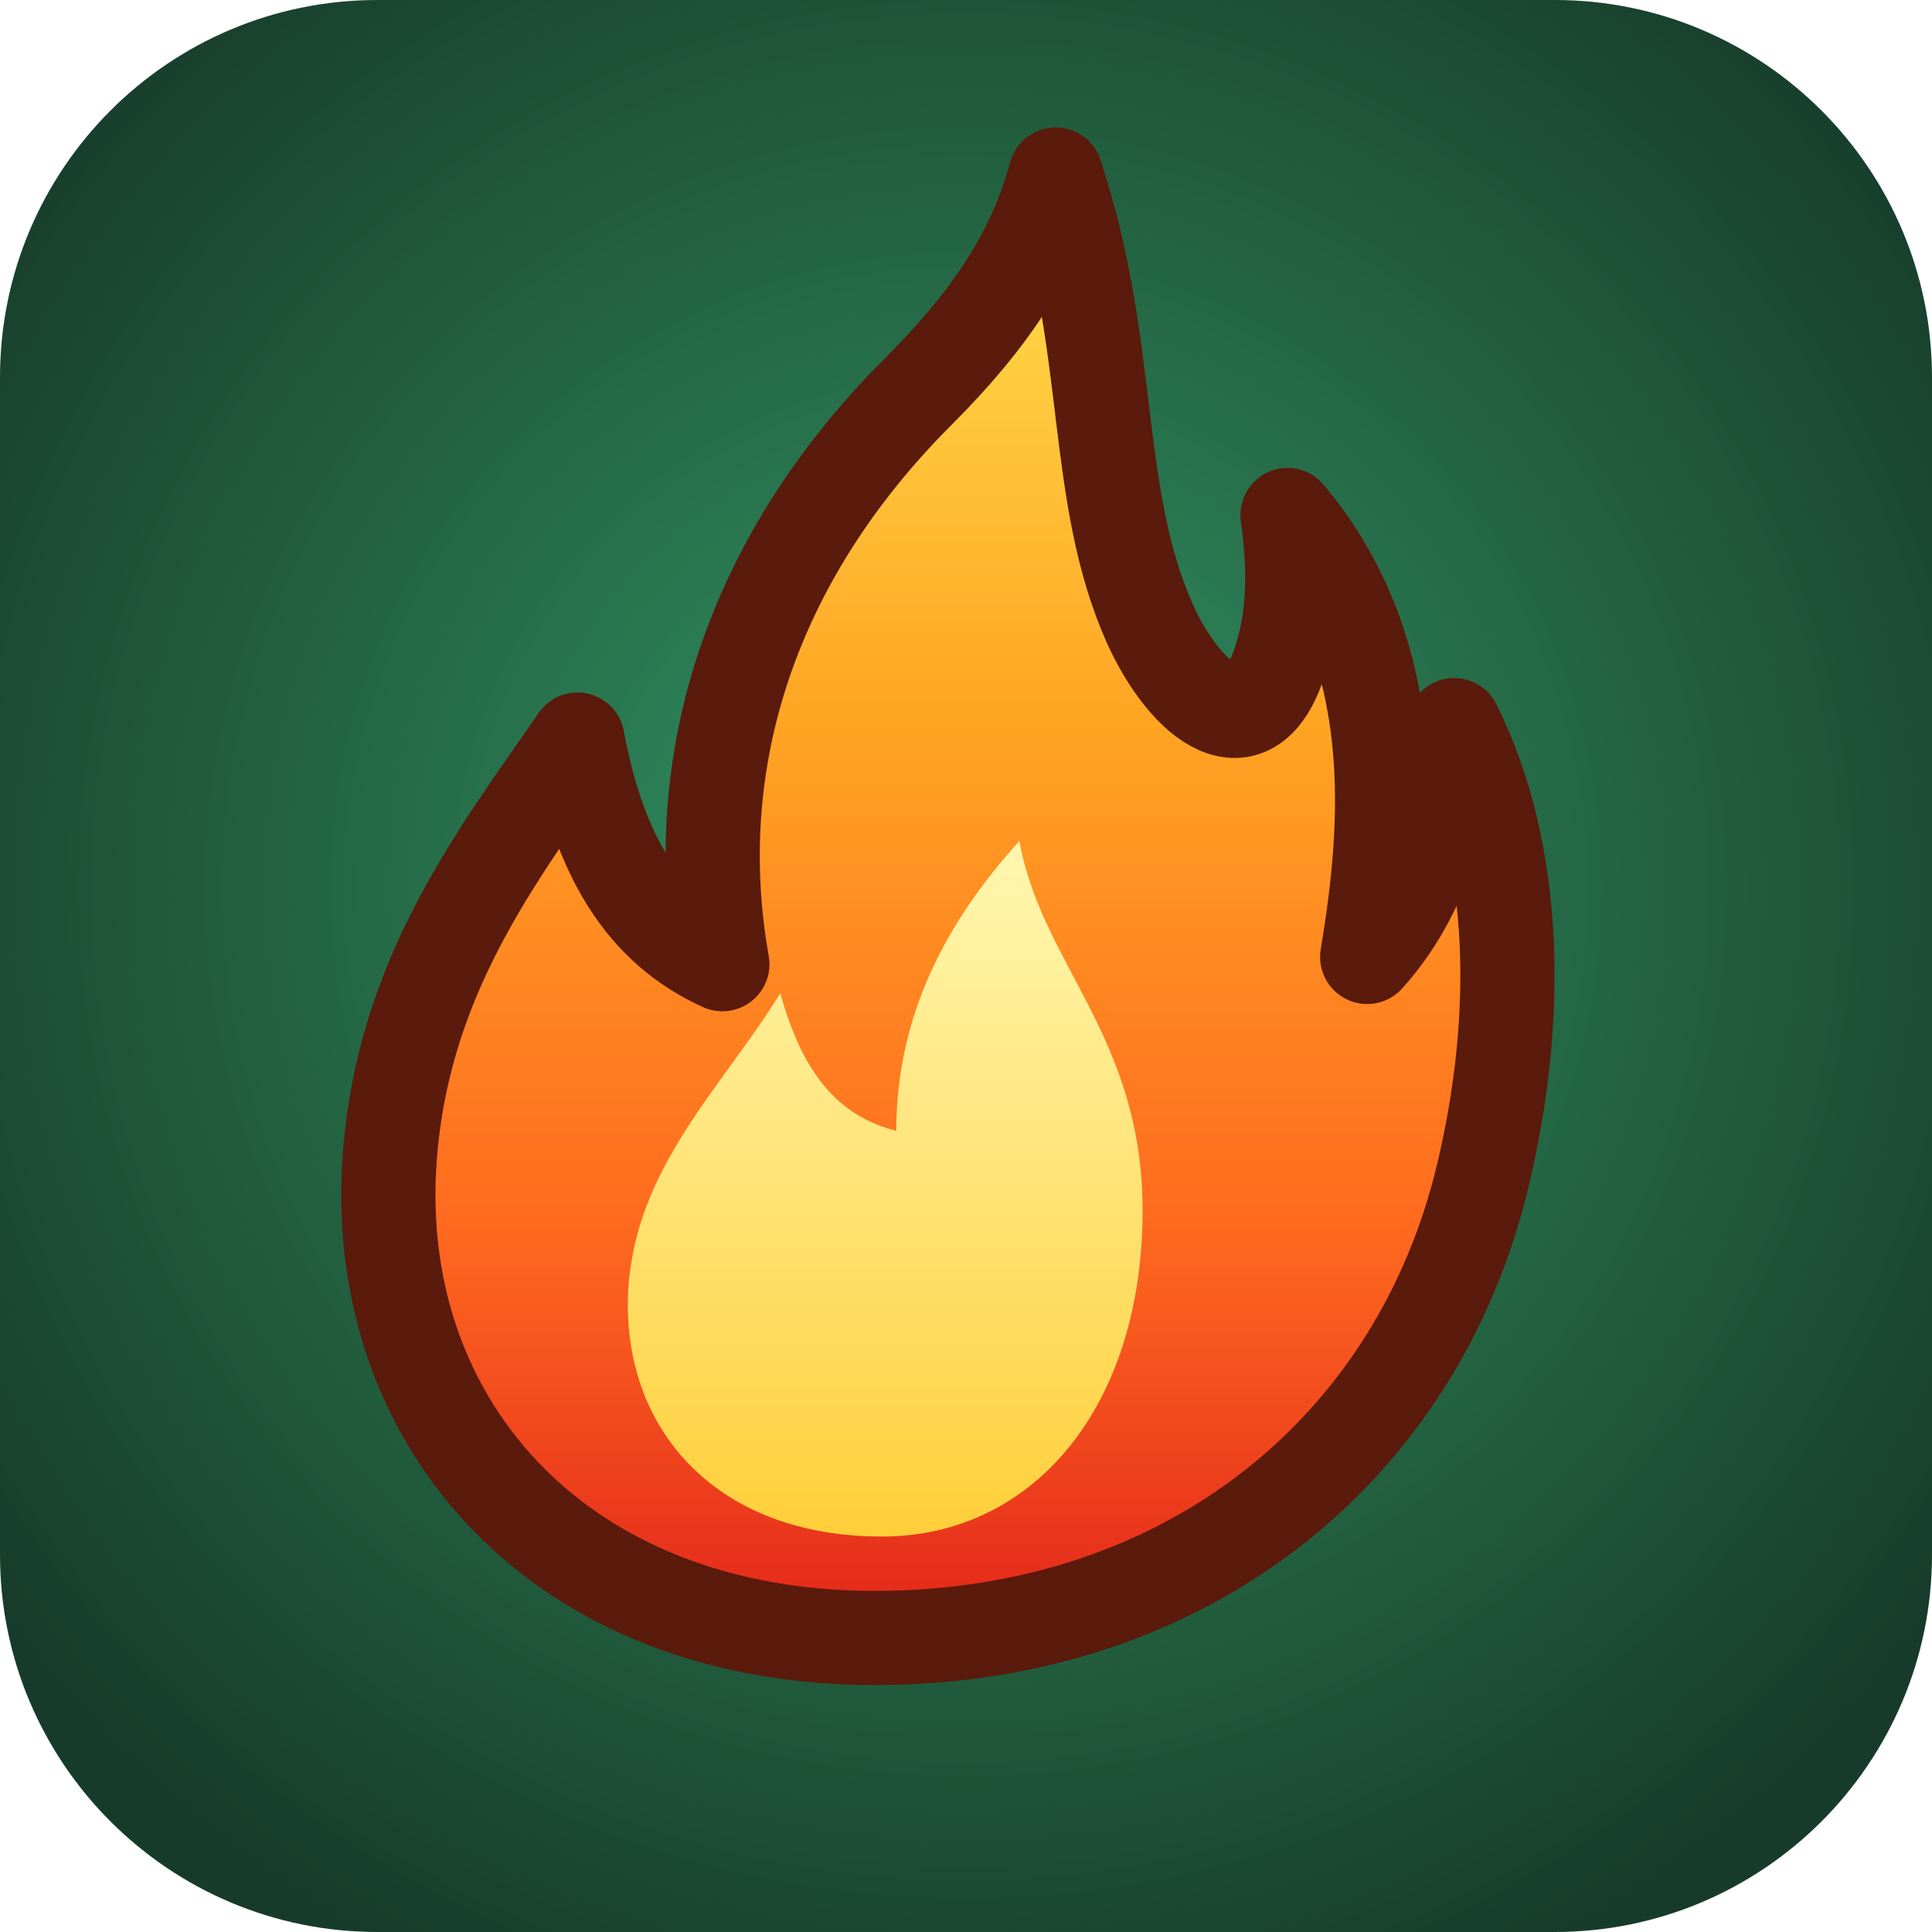
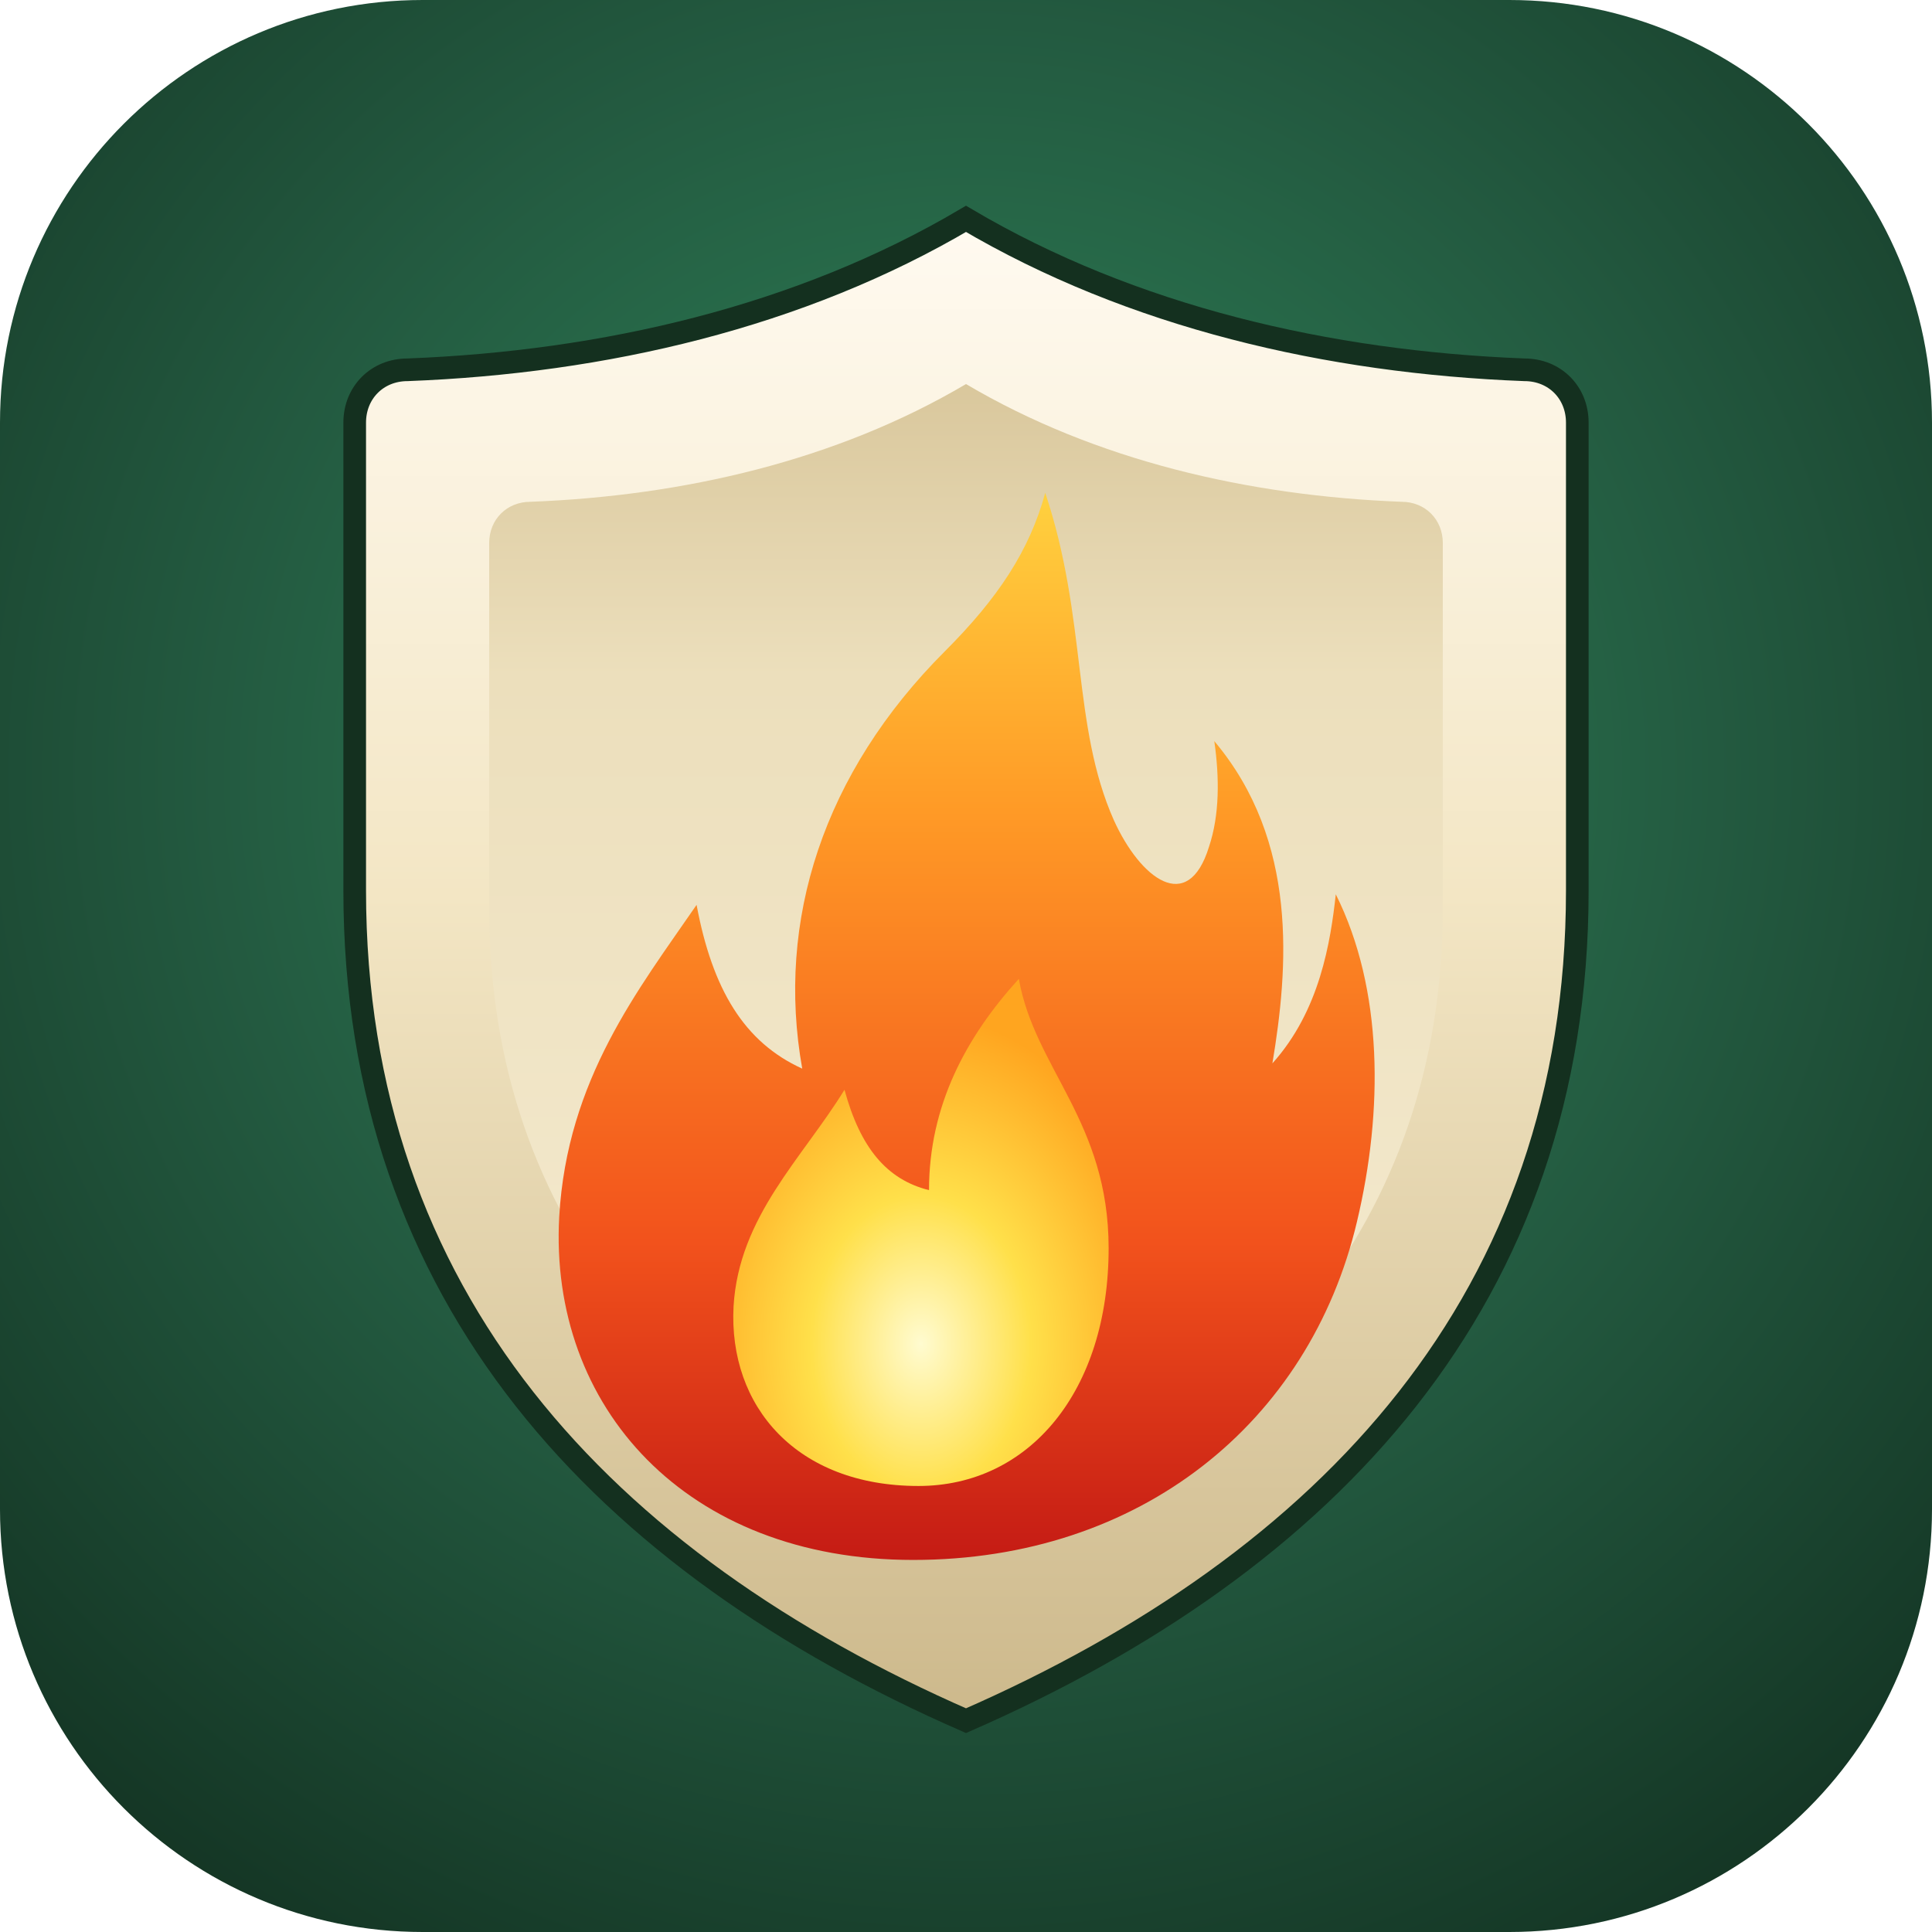
<svg xmlns="http://www.w3.org/2000/svg" viewBox="0 0 512 512">
-   <style>
-     #flame{transform-origin:270px 448px;animation:flicker 2.6s ease-in-out infinite}
-     @keyframes flicker{0%,100%{transform:scale(1,1) skewX(0)}30%{transform:scale(1.03,.97) skewX(-2deg)}60%{transform:scale(.98,1.04) skewX(1.5deg)}80%{transform:scale(1.01,.99) skewX(-.5deg)}}
-     @media (prefers-reduced-motion:reduce){#flame{animation:none}}
-   </style>
  <defs>
-     <radialGradient id="bg" cx="50%" cy="46%" r="62%">
-       <stop offset="0" stop-color="#329566" />
-       <stop offset=".6" stop-color="#22603f" />
-       <stop offset="1" stop-color="#173b2b" />
+     <radialGradient id="bg" cx="50%" cy="40%" r="70%">
+       <stop offset="0" stop-color="#2f8a5c" />
+       <stop offset=".55" stop-color="#235a40" />
+       <stop offset="1" stop-color="#143524" />
    </radialGradient>
-     <radialGradient id="glow" cx="50%" cy="58%" r="45%">
-       <stop offset="0" stop-color="#ffb347" stop-opacity=".45" />
-       <stop offset="1" stop-color="#ffb347" stop-opacity="0" />
+     <linearGradient id="rim" x1="0" y1="0" x2="0" y2="1">
+       <stop offset="0" stop-color="#fffaf0" />
+       <stop offset=".45" stop-color="#f3e6c4" />
+       <stop offset="1" stop-color="#cdb98c" />
+     </linearGradient>
+     <linearGradient id="panel" x1="0" y1="0" x2="0" y2="1">
+       <stop offset="0" stop-color="#d9c79c" />
+       <stop offset=".25" stop-color="#ecdfbc" />
+       <stop offset="1" stop-color="#f6ecd2" />
+     </linearGradient>
+     <linearGradient id="fo" x1="0" y1="0" x2="0" y2="1">
+       <stop offset="0" stop-color="#ffd23f" />
+       <stop offset=".3" stop-color="#ff9a26" />
+       <stop offset=".7" stop-color="#f2521c" />
+       <stop offset="1" stop-color="#c41a14" />
+     </linearGradient>
+     <radialGradient id="fi" cx="50%" cy="72%" r="65%">
+       <stop offset="0" stop-color="#fffbd0" />
+       <stop offset=".45" stop-color="#ffe04a" />
+       <stop offset="1" stop-color="#ffa51f" />
    </radialGradient>
-     <linearGradient id="fl" x1="0" y1="0" x2="0" y2="1">
-       <stop offset="0" stop-color="#ffe14d" />
-       <stop offset=".38" stop-color="#ffa323" />
-       <stop offset=".72" stop-color="#ff6a1f" />
-       <stop offset="1" stop-color="#e3261b" />
-     </linearGradient>
-     <linearGradient id="core" x1="0" y1="0" x2="0" y2="1">
-       <stop offset="0" stop-color="#fff7b0" />
-       <stop offset="1" stop-color="#ffcf3a" />
-     </linearGradient>
-     <linearGradient id="leaf" x1="0" y1="0" x2="1" y2="1">
-       <stop offset="0" stop-color="#5fe3bf" />
-       <stop offset="1" stop-color="#17a585" />
+     <radialGradient id="glow" cx="50%" cy="62%" r="45%">
+       <stop offset="0" stop-color="#ffcf5a" stop-opacity=".55" />
+       <stop offset="1" stop-color="#ffcf5a" stop-opacity="0" />
+     </radialGradient>
+     <linearGradient id="gloss" x1="0" y1="0" x2="0" y2="1">
+       <stop offset="0" stop-color="#fff" stop-opacity=".75" />
+       <stop offset="1" stop-color="#fff" stop-opacity="0" />
    </linearGradient>
  </defs>
-   <rect width="512" height="512" rx="100" fill="url(#bg)" />
-   <g transform="translate(-14 4) scale(.96)">
-     <g id="flame">
-       <path d="M256 448C170 448 118 390 122 318C125 266 152 232 174 200C180 232 192 252 214 262C204 206 222 150 268 104C288 84 300 66 306 44C322 92 316 132 332 168C342 190 360 204 368 178C372 166 372 152 370 138C402 176 398 224 392 260C410 240 414 214 416 196C434 232 434 278 424 320C406 396 342 448 256 448Z" fill="url(#fl)" stroke="#5a1a0c" stroke-width="26" stroke-linejoin="round" />
-       <path d="M258 420C212 420 186 390 188 352C190 318 214 296 230 270C236 292 246 304 262 308C262 276 276 250 296 228C302 262 330 282 330 330C330 384 300 420 258 420Z" fill="url(#core)" />
+   <rect width="512" height="512" rx="112" fill="url(#bg)" />
+   <g>
+     <g>
+       <path d="M256 58C300 84 352 96 404 98C412 98 418 104 418 112V236C418 344 352 414 256 456C160 414 94 344 94 236V112C94 104 100 98 108 98C160 96 212 84 256 58Z" fill="url(#rim)" />
+     </g>
+     <path d="M256 58C300 84 352 96 404 98C412 98 418 104 418 112V236C418 344 352 414 256 456C160 414 94 344 94 236V112C94 104 100 98 108 98C160 96 212 84 256 58Z" fill="none" stroke="#14301f" stroke-width="6" />
+   </g>
+   <g transform="translate(56.32 56.54) scale(0.78)">
+     <g>
+       <path d="M256 58C300 84 352 96 404 98C412 98 418 104 418 112V236C418 344 352 414 256 456C160 414 94 344 94 236V112C94 104 100 98 108 98C160 96 212 84 256 58Z" fill="url(#panel)" />
    </g>
  </g>
+   <g transform="translate(256 272) scale(0.7) translate(-276 -246)">
+     <path d="M256 448C170 448 118 390 122 318C125 266 152 232 174 200C180 232 192 252 214 262C204 206 222 150 268 104C288 84 300 66 306 44C322 92 316 132 332 168C342 190 360 204 368 178C372 166 372 152 370 138C402 176 398 224 392 260C410 240 414 214 416 196C434 232 434 278 424 320C406 396 342 448 256 448Z" fill="url(#fo)" />
+     <path d="M258 420C212 420 186 390 188 352C190 318 214 296 230 270C236 292 246 304 262 308C262 276 276 250 296 228C302 262 330 282 330 330C330 384 300 420 258 420Z" fill="url(#fi)" />
+   </g>
</svg>
